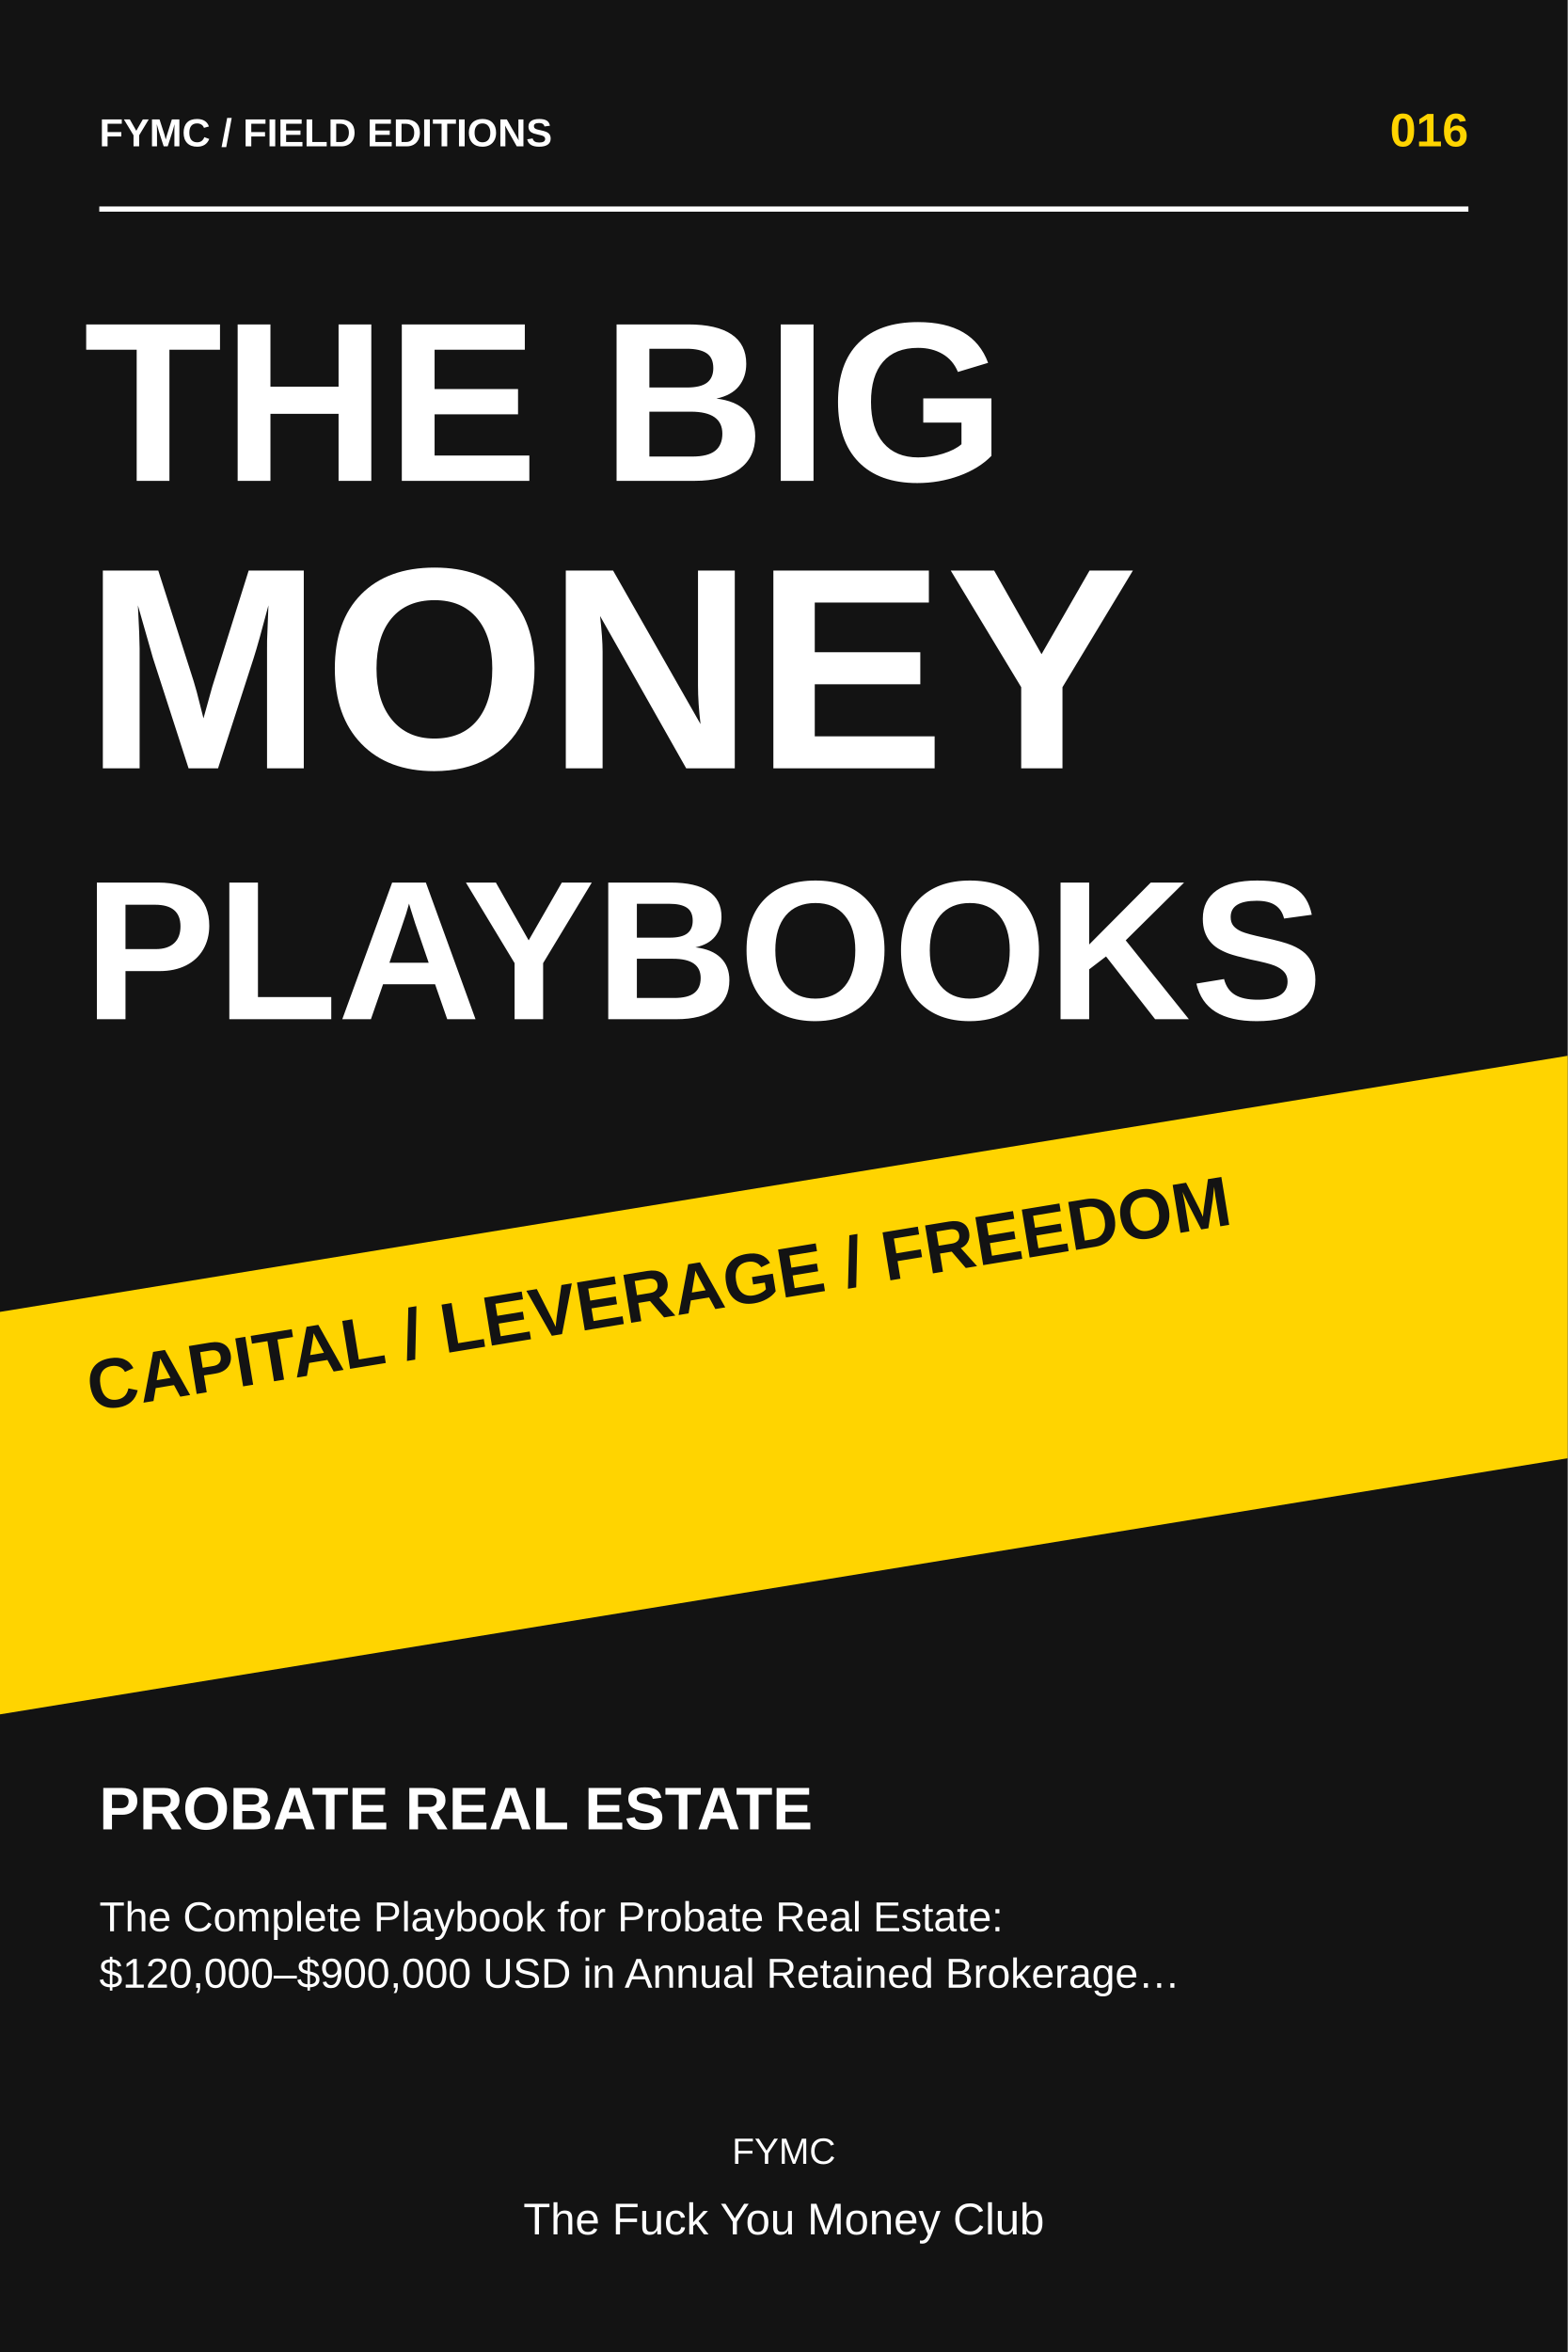
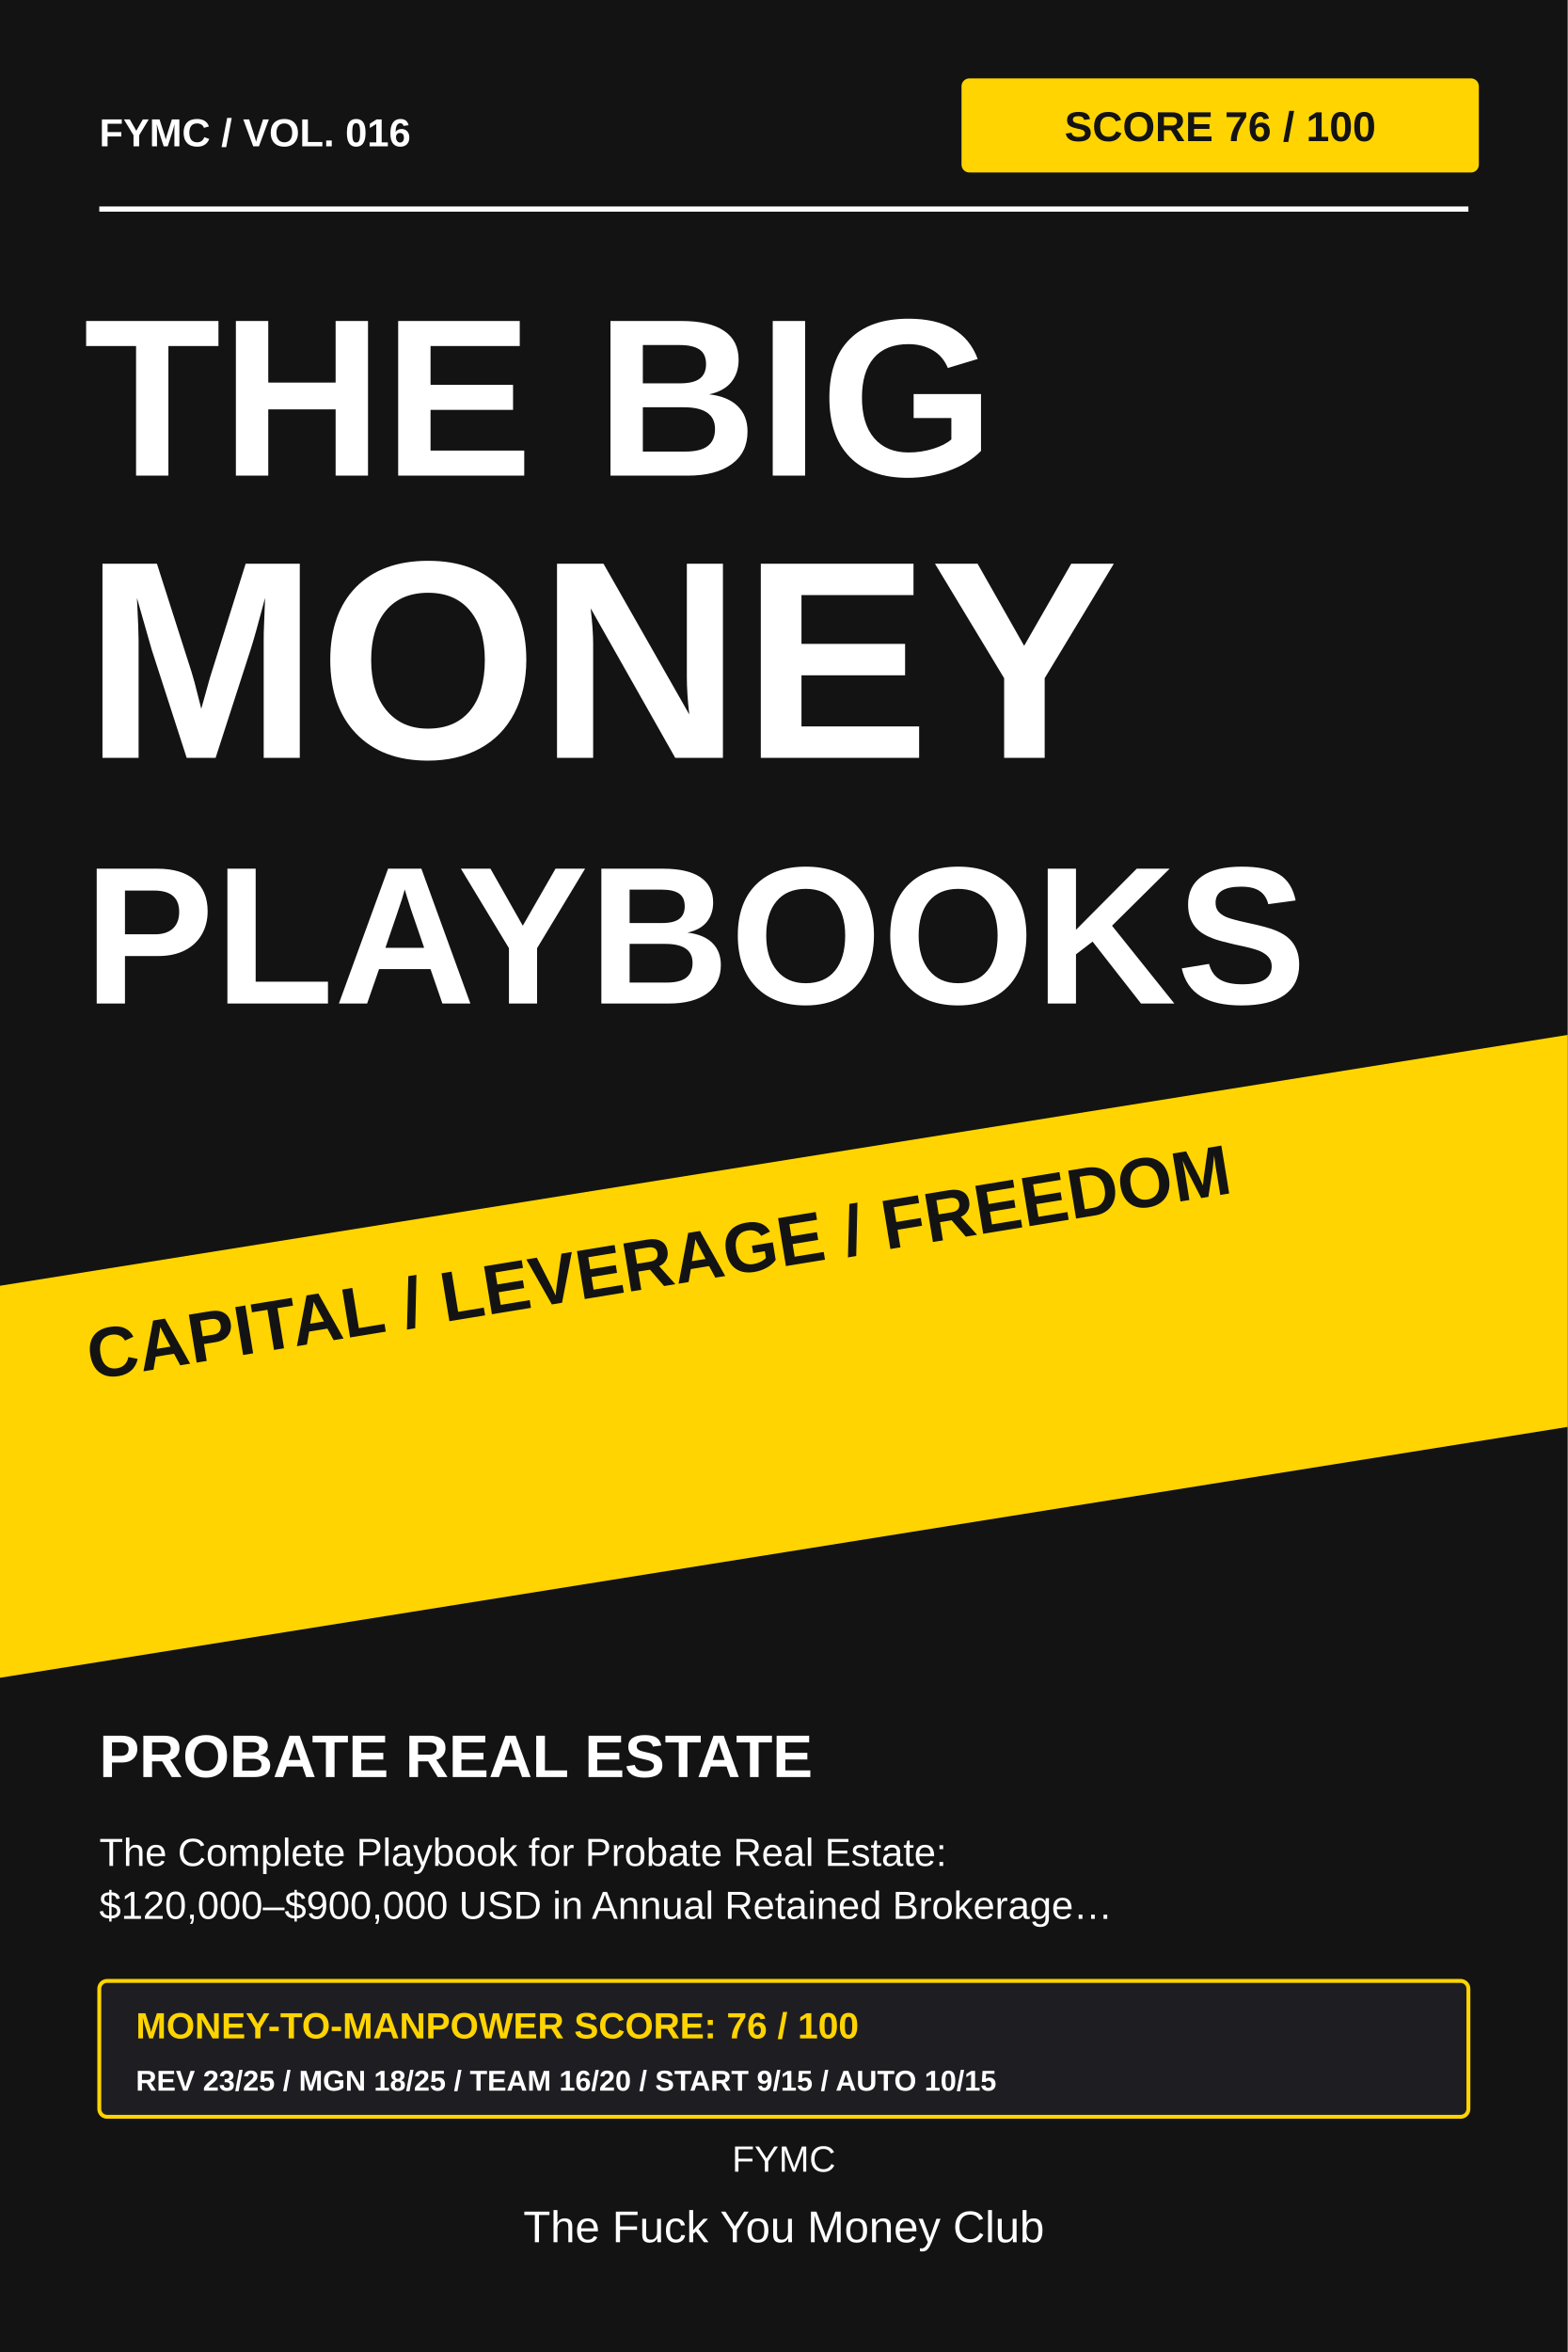
<svg xmlns="http://www.w3.org/2000/svg" width="600" height="900" viewBox="0 0 600 900" role="img" aria-labelledby="art-title art-desc">
  <defs>
    <linearGradient id="stage" x2="0.25" y2="1">
      <stop stop-color="#F5F2EC" />
      <stop offset="1" stop-color="#CEC8BC" />
    </linearGradient>
    <linearGradient id="pages" x2="1" y2="0">
      <stop stop-color="#AAA69C" />
      <stop offset="0.22" stop-color="#FFFDF5" />
      <stop offset="0.8" stop-color="#E4DFD3" />
      <stop offset="1" stop-color="#BAB4A6" />
    </linearGradient>
    <linearGradient id="foil" x2="1" y2="0.3">
      <stop stop-color="#FFFFFF" stop-opacity="0.18" />
      <stop offset="0.3" stop-color="#FFFFFF" stop-opacity="0" />
      <stop offset="1" stop-color="#000000" stop-opacity="0.2" />
    </linearGradient>
    <linearGradient id="metal" x2="1" y2="1">
      <stop stop-color="#797D80" />
      <stop offset="0.35" stop-color="#272A2D" />
      <stop offset="0.72" stop-color="#090B0C" />
      <stop offset="1" stop-color="#63676A" />
    </linearGradient>
    <linearGradient id="glass" x2="1" y2="1">
      <stop stop-color="#FFFFFF" stop-opacity="0.14" />
      <stop offset="0.48" stop-color="#FFFFFF" stop-opacity="0" />
    </linearGradient>
    <filter id="shadow" x="-50%" y="-100%" width="200%" height="300%">
      <feGaussianBlur stdDeviation="15" />
    </filter>
  </defs>
  <rect x="0" y="0" width="600" height="900" rx="0" fill="#131313" stroke="none" stroke-width="1" />
-   <text x="38" y="56" fill="#FFFFFF" font-family="Arial, Helvetica, sans-serif" font-size="15" font-weight="700" text-anchor="start">FYMC / FIELD EDITIONS</text>
-   <text x="562" y="56" fill="#FFD400" font-family="Arial, Helvetica, sans-serif" font-size="18" font-weight="800" text-anchor="end">016</text>
+   <text x="38" y="56" fill="#FFFFFF" font-family="Arial, Helvetica, sans-serif" font-size="15" font-weight="700" text-anchor="start">FYMC / VOL. 016</text>
+   <rect x="368" y="30" width="198" height="36" rx="3" fill="#FFD400" stroke="none" stroke-width="1" />
+   <text x="467" y="54" fill="#131313" font-family="Arial, Helvetica, sans-serif" font-size="16" font-weight="900" text-anchor="middle">SCORE 76 / 100</text>
  <path d="M38 80 H562" fill="none" stroke="#FFFFFF" stroke-width="2" />
-   <text x="32" y="184" fill="#FFFFFF" font-family="Arial, Helvetica, sans-serif" font-size="87" font-weight="900" text-anchor="start">THE BIG</text>
-   <text x="32" y="294" fill="#FFFFFF" font-family="Arial, Helvetica, sans-serif" font-size="110" font-weight="900" text-anchor="start">MONEY</text>
-   <text x="32" y="390" fill="#FFFFFF" font-family="Arial, Helvetica, sans-serif" font-size="76" font-weight="900" text-anchor="start">PLAYBOOKS</text>
-   <path d="M0 502 L600 404 L600 558 L0 656 Z" fill="#FFD400" stroke="none" stroke-width="1" />
-   <g transform="rotate(-9.3 35 540)">
-     <text x="35" y="540" fill="#131313" font-family="Arial, Helvetica, sans-serif" font-size="27" font-weight="900" text-anchor="start">CAPITAL / LEVERAGE / FREEDOM</text>
+   <text x="32" y="182" fill="#FFFFFF" font-family="Arial, Helvetica, sans-serif" font-size="86" font-weight="900" text-anchor="start">THE BIG</text>
+   <text x="32" y="290" fill="#FFFFFF" font-family="Arial, Helvetica, sans-serif" font-size="108" font-weight="900" text-anchor="start">MONEY</text>
+   <text x="32" y="384" fill="#FFFFFF" font-family="Arial, Helvetica, sans-serif" font-size="75" font-weight="900" text-anchor="start">PLAYBOOKS</text>
+   <path d="M0 492 L600 396 L600 546 L0 642 Z" fill="#FFD400" stroke="none" stroke-width="1" />
+   <g transform="rotate(-9.3 35 528)">
+     <text x="35" y="528" fill="#131313" font-family="Arial, Helvetica, sans-serif" font-size="27" font-weight="900" text-anchor="start">CAPITAL / LEVERAGE / FREEDOM</text>
  </g>
-   <text x="38" y="700" fill="#FFFFFF" font-family="Arial, Helvetica, sans-serif" font-size="23" font-weight="700" text-anchor="start">PROBATE REAL ESTATE</text>
-   <text x="38" y="739.0" fill="#FFFFFF" font-family="Arial, Helvetica, sans-serif" font-size="16" font-weight="400" text-anchor="start">The Complete Playbook for Probate Real Estate:</text>
-   <text x="38" y="760.6" fill="#FFFFFF" font-family="Arial, Helvetica, sans-serif" font-size="16" font-weight="400" text-anchor="start">$120,000–$900,000 USD in Annual Retained Brokerage…</text>
-   <text x="300" y="828" fill="#FFFFFF" font-family="Arial, Helvetica, sans-serif" font-size="14" font-weight="400" text-anchor="middle">FYMC</text>
-   <text x="300" y="855" fill="#FFFFFF" font-family="Arial, Helvetica, sans-serif" font-size="17" font-weight="400" text-anchor="middle">The Fuck You Money Club</text>
+   <text x="38" y="680" fill="#FFFFFF" font-family="Arial, Helvetica, sans-serif" font-size="23" font-weight="700" text-anchor="start">PROBATE REAL ESTATE</text>
+   <text x="38" y="714.0" fill="#FFFFFF" font-family="Arial, Helvetica, sans-serif" font-size="15" font-weight="400" text-anchor="start">The Complete Playbook for Probate Real Estate:</text>
+   <text x="38" y="734.25" fill="#FFFFFF" font-family="Arial, Helvetica, sans-serif" font-size="15" font-weight="400" text-anchor="start">$120,000–$900,000 USD in Annual Retained Brokerage…</text>
+   <rect x="38" y="758" width="524" height="52" rx="3" fill="#1E1E22" stroke="#FFD400" stroke-width="1.5" />
+   <text x="52" y="780" fill="#FFD400" font-family="Arial, Helvetica, sans-serif" font-size="14" font-weight="800" text-anchor="start">MONEY-TO-MANPOWER SCORE: 76 / 100</text>
+   <text x="52" y="800" fill="#FFFFFF" font-family="Arial, Helvetica, sans-serif" font-size="11" font-weight="700" text-anchor="start">REV 23/25 / MGN 18/25 / TEAM 16/20 / START 9/15 / AUTO 10/15</text>
+   <text x="300" y="831" fill="#FFFFFF" font-family="Arial, Helvetica, sans-serif" font-size="14" font-weight="400" text-anchor="middle">FYMC</text>
+   <text x="300" y="858" fill="#FFFFFF" font-family="Arial, Helvetica, sans-serif" font-size="17" font-weight="400" text-anchor="middle">The Fuck You Money Club</text>
</svg>
